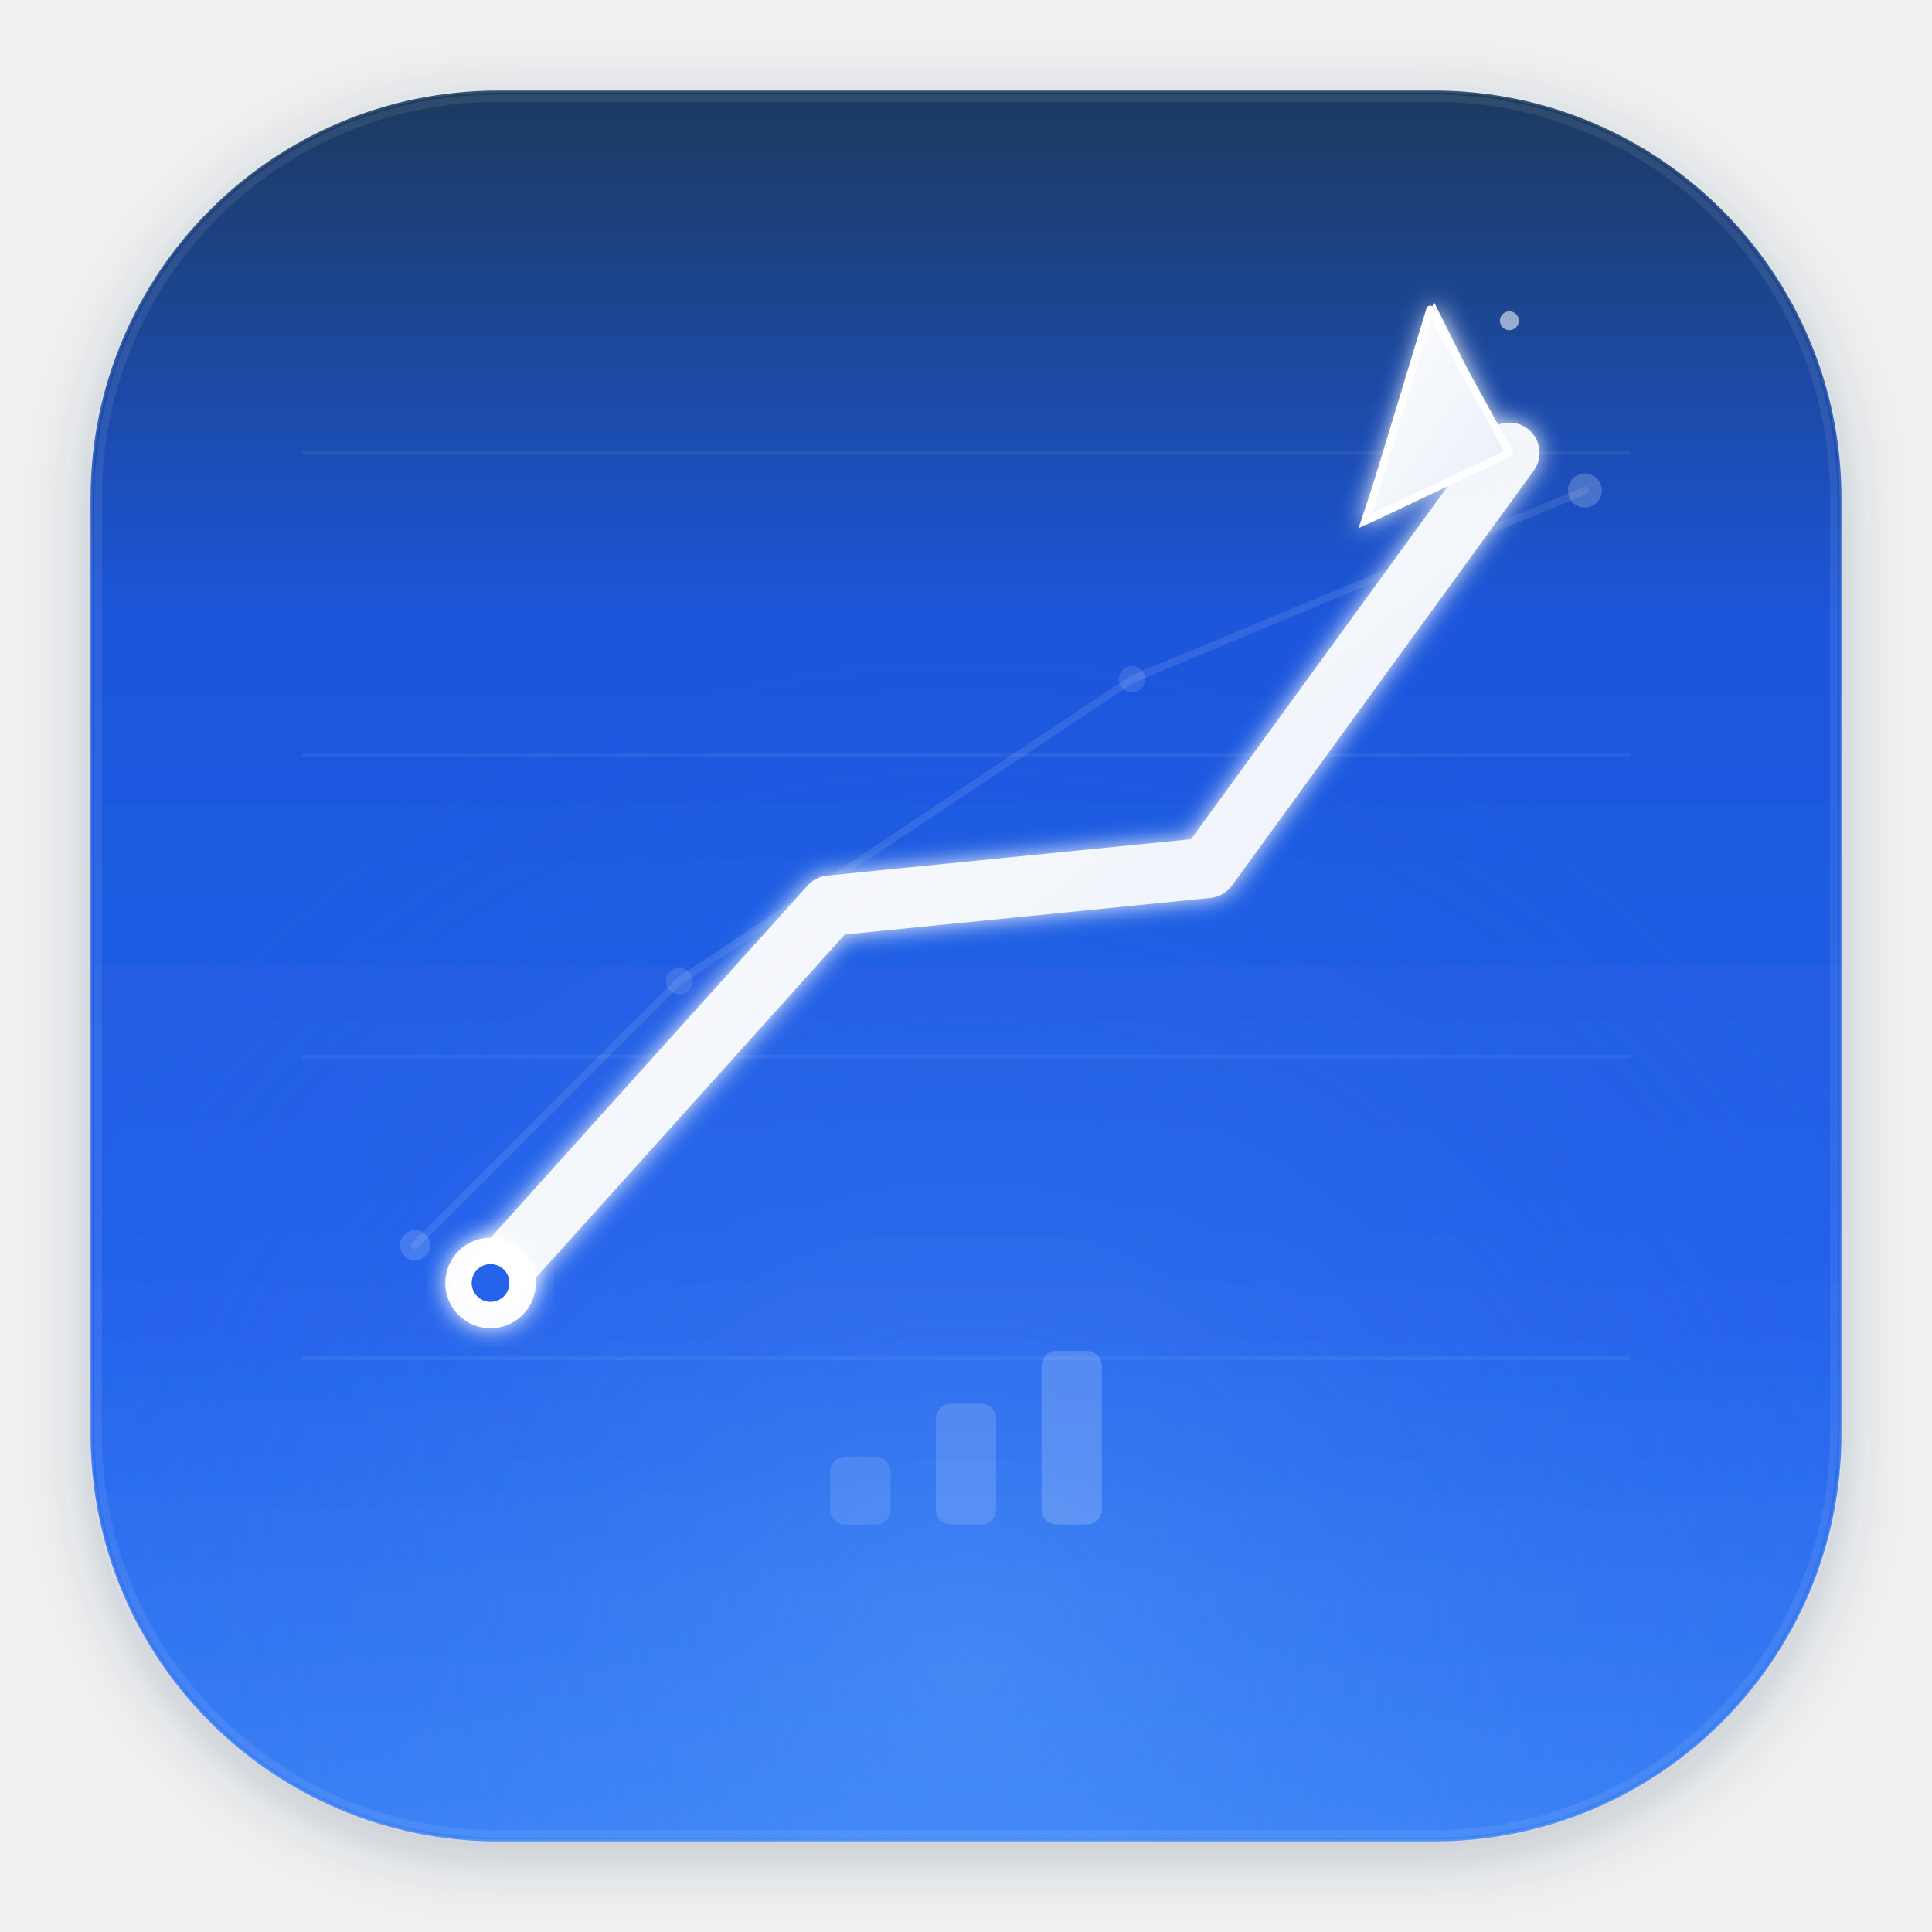
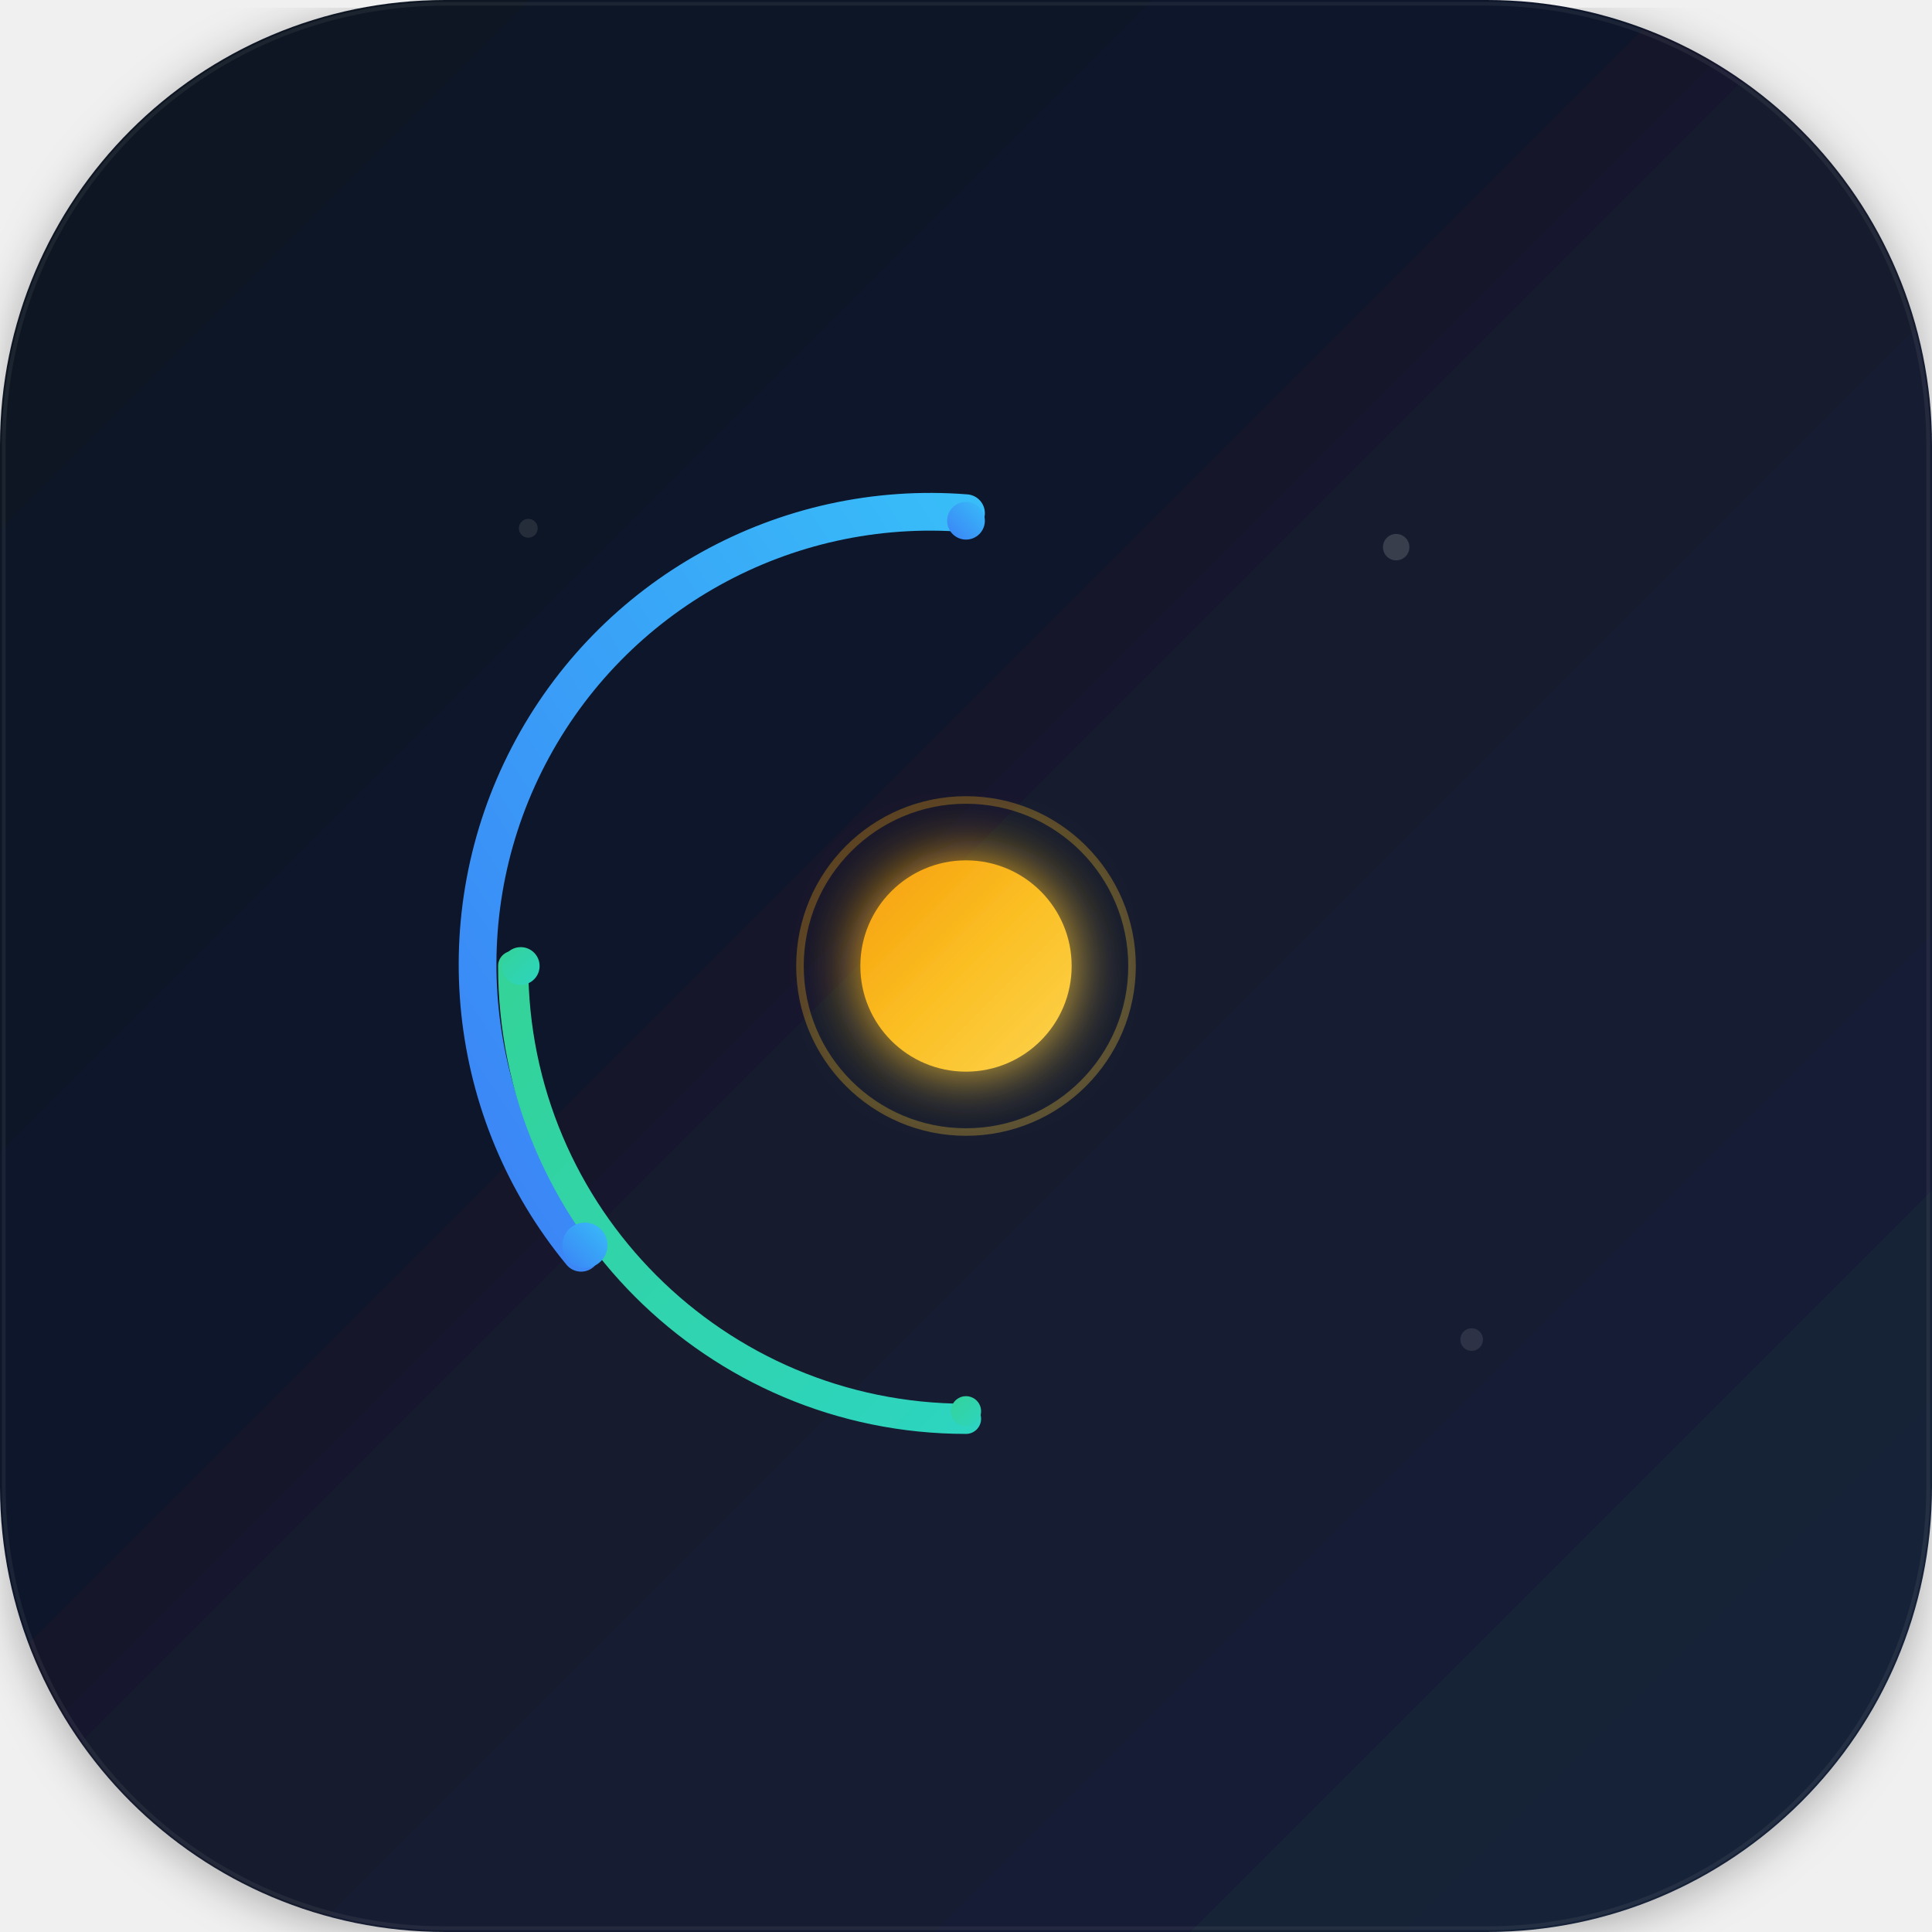
<svg xmlns="http://www.w3.org/2000/svg" width="512" height="512" viewBox="0 0 512 512" fill="none">
  <defs>
-     <linearGradient id="bgGrad" x1="50%" y1="0%" x2="50%" y2="100%">
-       <stop offset="0%" stop-color="#1E3A5F" />
-       <stop offset="30%" stop-color="#1A56DB" />
-       <stop offset="70%" stop-color="#2563EB" />
-       <stop offset="100%" stop-color="#3B82F6" />
+     <linearGradient id="bg" x1="0%" y1="0%" x2="100%" y2="100%">
+       <stop offset="0%" stop-color="#0B1121" />
+       <stop offset="100%" stop-color="#1A233A" />
    </linearGradient>
-     <linearGradient id="arrowGrad" x1="0%" y1="0%" x2="100%" y2="100%">
-       <stop offset="0%" stop-color="#FFFFFF" />
-       <stop offset="100%" stop-color="#E8EEF8" />
+     <linearGradient id="gold" x1="0%" y1="0%" x2="100%" y2="100%">
+       <stop offset="0%" stop-color="#F59E0B" />
+       <stop offset="50%" stop-color="#FBBF24" />
+       <stop offset="100%" stop-color="#FCD34D" />
    </linearGradient>
-     <radialGradient id="glowGrad" cx="50%" cy="90%" r="60%">
-       <stop offset="0%" stop-color="#60A5FA" stop-opacity="0.35" />
-       <stop offset="100%" stop-color="#2563EB" stop-opacity="0" />
-     </radialGradient>
-     <filter id="arrowGlow" x="-20%" y="-20%" width="140%" height="140%">
-       <feGaussianBlur stdDeviation="3" result="blur" />
+     <linearGradient id="blue" x1="0%" y1="100%" x2="100%" y2="0%">
+       <stop offset="0%" stop-color="#3B82F6" />
+       <stop offset="100%" stop-color="#38BDF8" />
+     </linearGradient>
+     <linearGradient id="teal" x1="100%" y1="100%" x2="0%" y2="0%">
+       <stop offset="0%" stop-color="#2DD4BF" />
+       <stop offset="100%" stop-color="#34D399" />
+     </linearGradient>
+     <filter id="shadow" x="-8%" y="-8%" width="116%" height="116%">
+       <feDropShadow dx="0" dy="2" stdDeviation="6" flood-color="#000000" flood-opacity="0.30" />
+     </filter>
+     <filter id="glow" x="-60%" y="-60%" width="220%" height="220%">
+       <feGaussianBlur stdDeviation="8" result="blur" />
      <feMerge>
        <feMergeNode in="blur" />
        <feMergeNode in="SourceGraphic" />
      </feMerge>
    </filter>
-     <filter id="iconShadow" x="-5%" y="-5%" width="110%" height="115%">
-       <feDropShadow dx="0" dy="4" stdDeviation="8" flood-color="#1E3A5F" flood-opacity="0.25" />
-     </filter>
  </defs>
-   <rect x="24" y="24" width="464" height="464" rx="108" fill="url(#bgGrad)" filter="url(#iconShadow)" />
-   <rect x="24" y="24" width="464" height="464" rx="108" fill="url(#glowGrad)" />
-   <rect x="26" y="26" width="460" height="460" rx="106" fill="none" stroke="#FFFFFF" stroke-opacity="0.08" stroke-width="2" />
-   <g stroke="#FFFFFF" stroke-opacity="0.06" stroke-width="1">
-     <line x1="80" y1="360" x2="432" y2="360" />
-     <line x1="80" y1="280" x2="432" y2="280" />
-     <line x1="80" y1="200" x2="432" y2="200" />
-     <line x1="80" y1="120" x2="432" y2="120" />
-   </g>
-   <circle cx="110" cy="330" r="4" fill="#FFFFFF" fill-opacity="0.15" />
-   <circle cx="180" cy="260" r="3.5" fill="#FFFFFF" fill-opacity="0.12" />
-   <circle cx="300" cy="180" r="3.5" fill="#FFFFFF" fill-opacity="0.12" />
-   <circle cx="420" cy="130" r="4.5" fill="#FFFFFF" fill-opacity="0.20" />
-   <polyline points="110,330 180,260 300,180 420,130" fill="none" stroke="#FFFFFF" stroke-opacity="0.10" stroke-width="2" stroke-linecap="round" stroke-linejoin="round" />
-   <g filter="url(#arrowGlow)">
-     <polyline points="130,340 220,240 320,230 400,120" fill="none" stroke="url(#arrowGrad)" stroke-width="16" stroke-linecap="round" stroke-linejoin="round" />
-   </g>
-   <polygon points="400,120 360,140 380,80" fill="url(#arrowGrad)" filter="url(#arrowGlow)" />
-   <polygon points="400,120 362,138 379,82" fill="none" stroke="#FFFFFF" stroke-width="2" stroke-linecap="round" stroke-linejoin="round" />
-   <circle cx="130" cy="340" r="12" fill="#FFFFFF" fill-opacity="0.95" filter="url(#arrowGlow)" />
-   <circle cx="130" cy="340" r="5" fill="#2563EB" />
-   <rect x="220" y="386" width="16" height="18" rx="4" fill="#FFFFFF" fill-opacity="0.12" />
-   <rect x="248" y="372" width="16" height="32" rx="4" fill="#FFFFFF" fill-opacity="0.15" />
-   <rect x="276" y="358" width="16" height="46" rx="4" fill="#FFFFFF" fill-opacity="0.18" />
-   <circle cx="400" cy="85" r="2.5" fill="#FFFFFF" fill-opacity="0.55" />
-   <rect x="24" y="24" width="464" height="464" rx="108" fill="none" stroke="#FFFFFF" stroke-opacity="0.12" stroke-width="1" />
+   <rect width="512" height="512" rx="118" fill="url(#bg)" filter="url(#shadow)" />
+   <rect x="1" y="1" width="510" height="510" rx="117" fill="none" stroke="#FFFFFF" stroke-opacity="0.06" stroke-width="1" />
+   <circle cx="256" cy="256" r="28" fill="url(#gold)" filter="url(#glow)" />
+   <circle cx="256" cy="256" r="44" fill="none" stroke="url(#gold)" stroke-width="2" opacity="0.30" />
+   <path d="M 154 332 A 120 120 0 0 1 256 136" fill="none" stroke="url(#blue)" stroke-width="10" stroke-linecap="round" />
+   <path d="M 256 376 A 120 120 0 0 1 136 256" fill="none" stroke="url(#teal)" stroke-width="8" stroke-linecap="round" />
+   <circle cx="155" cy="330" r="6" fill="url(#blue)" />
+   <circle cx="256" cy="138" r="5" fill="url(#blue)" />
+   <circle cx="138" cy="256" r="5" fill="url(#teal)" />
+   <circle cx="256" cy="374" r="4" fill="url(#teal)" />
+   <circle cx="370" cy="145" r="3.5" fill="#FFFFFF" opacity="0.15" />
+   <circle cx="390" cy="355" r="3" fill="#FFFFFF" opacity="0.10" />
+   <circle cx="140" cy="140" r="2.5" fill="#FFFFFF" opacity="0.10" />
</svg>
